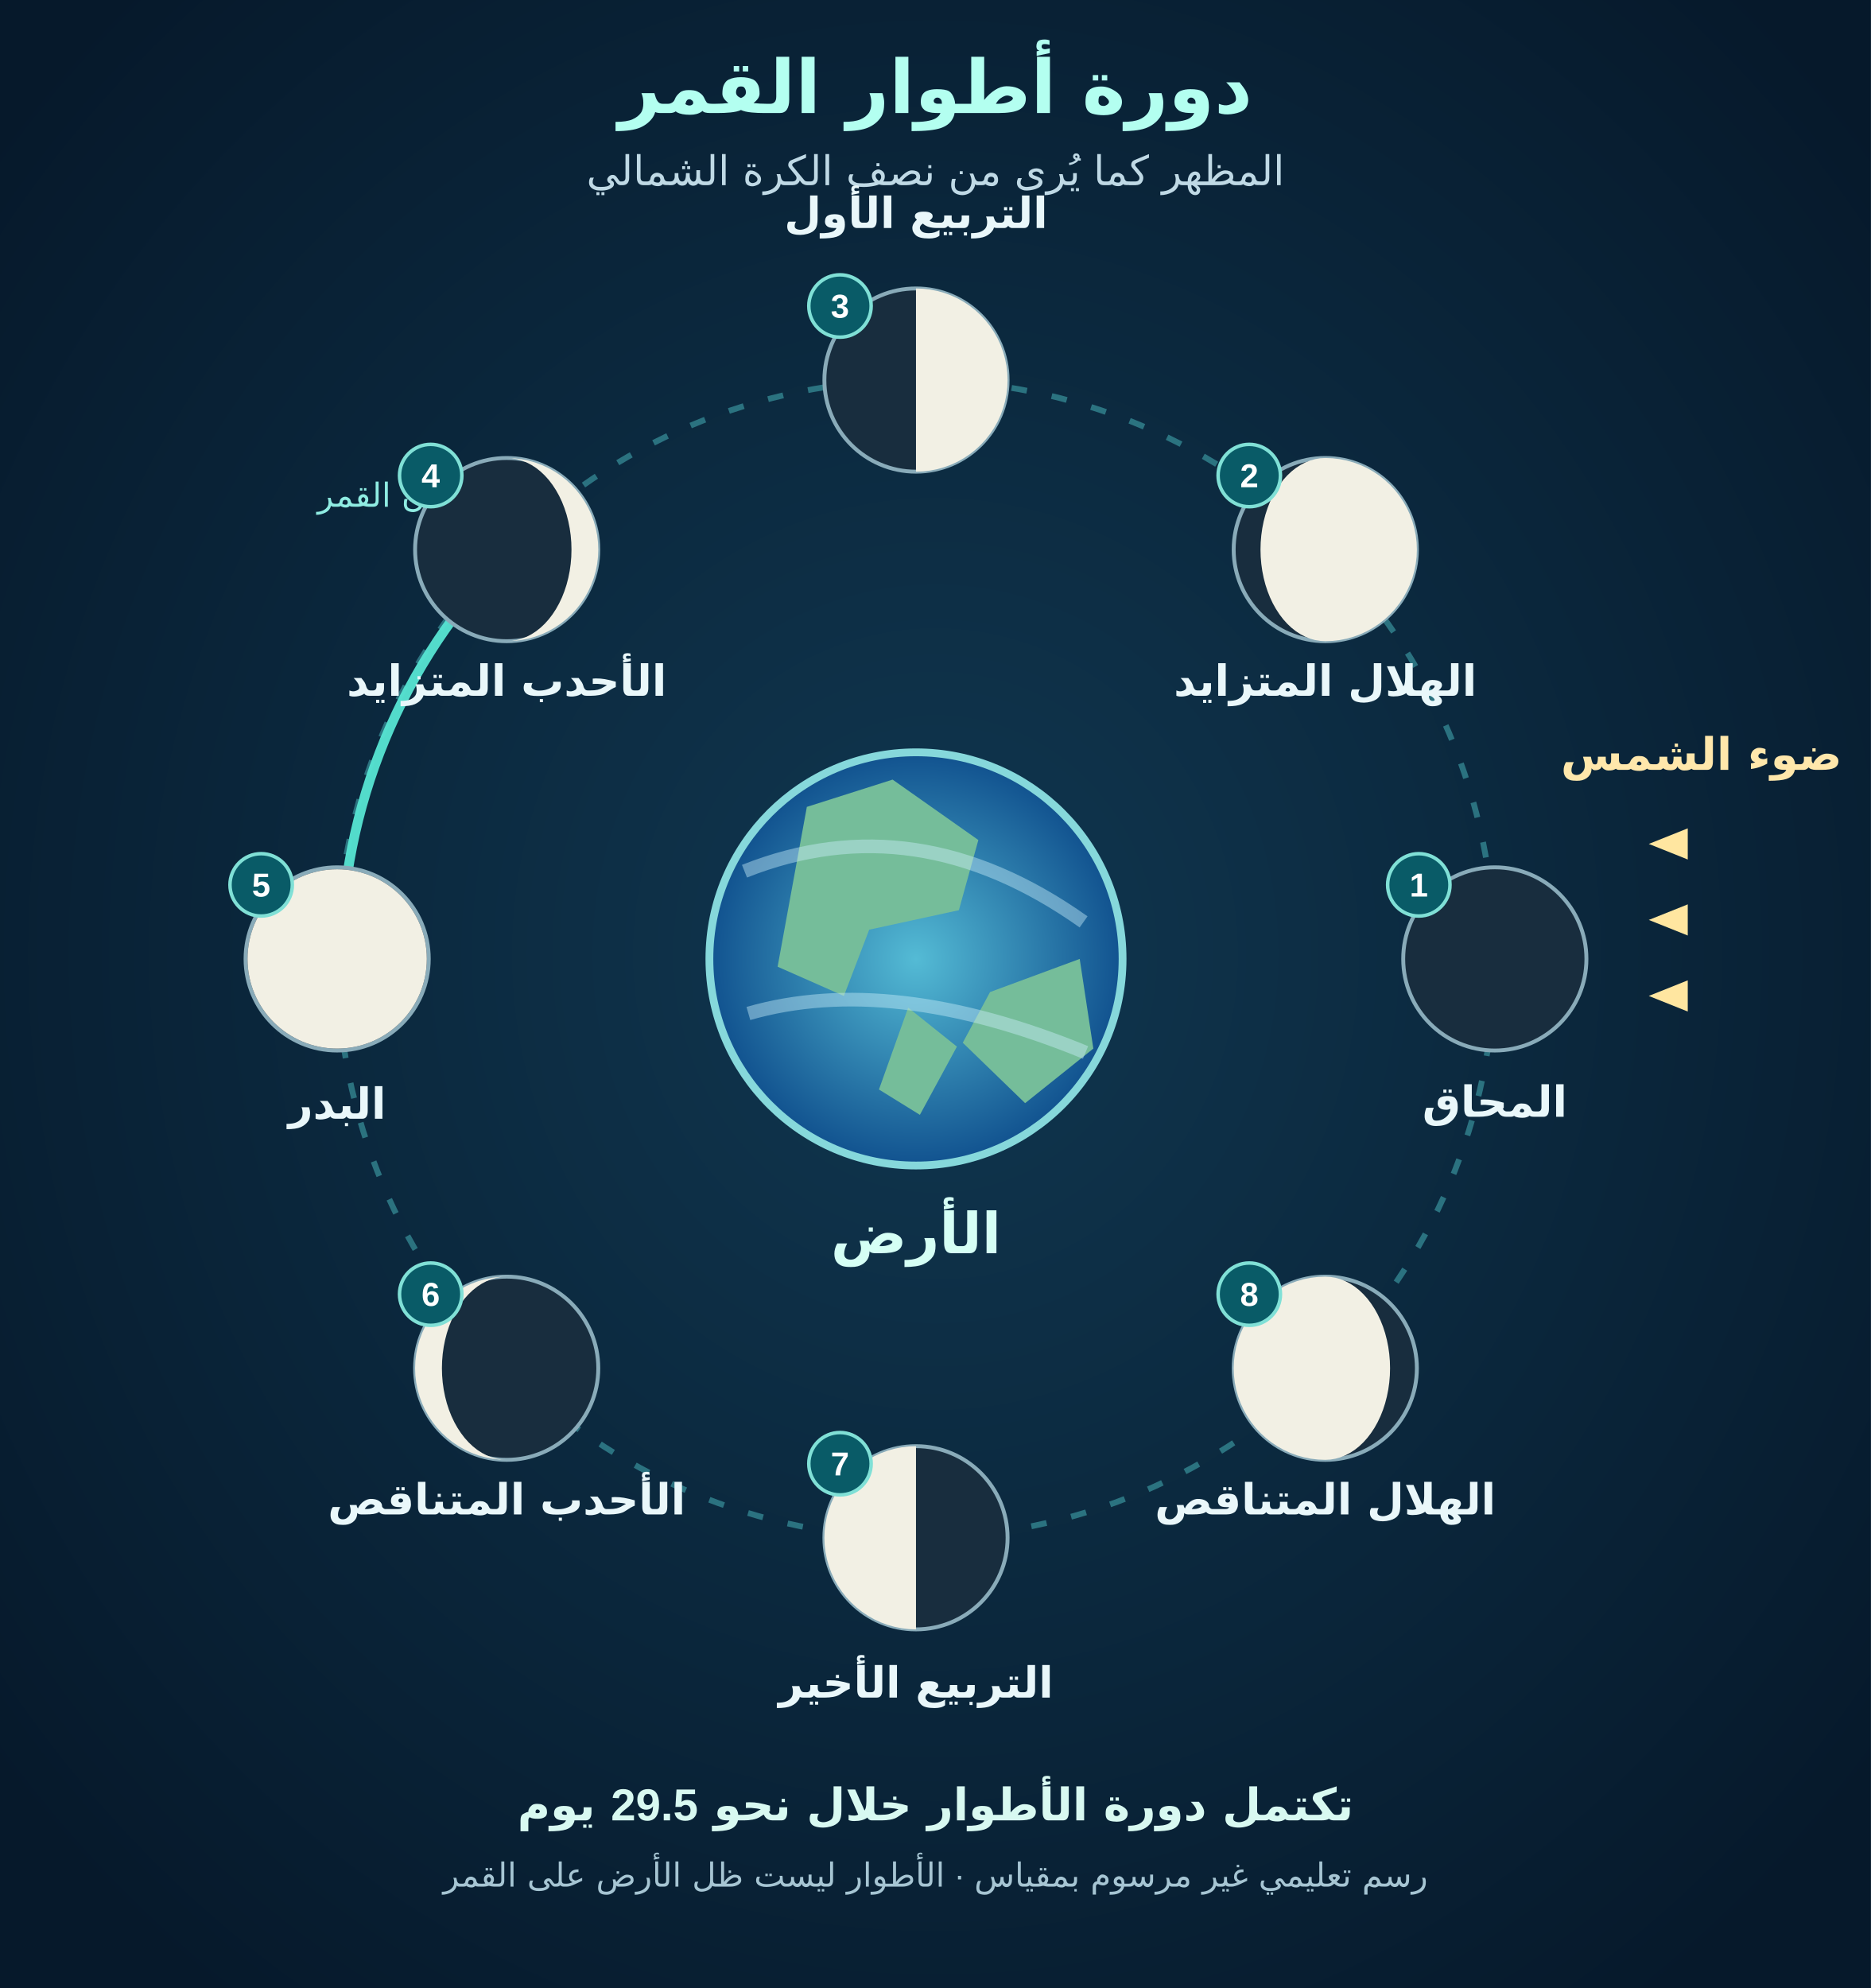
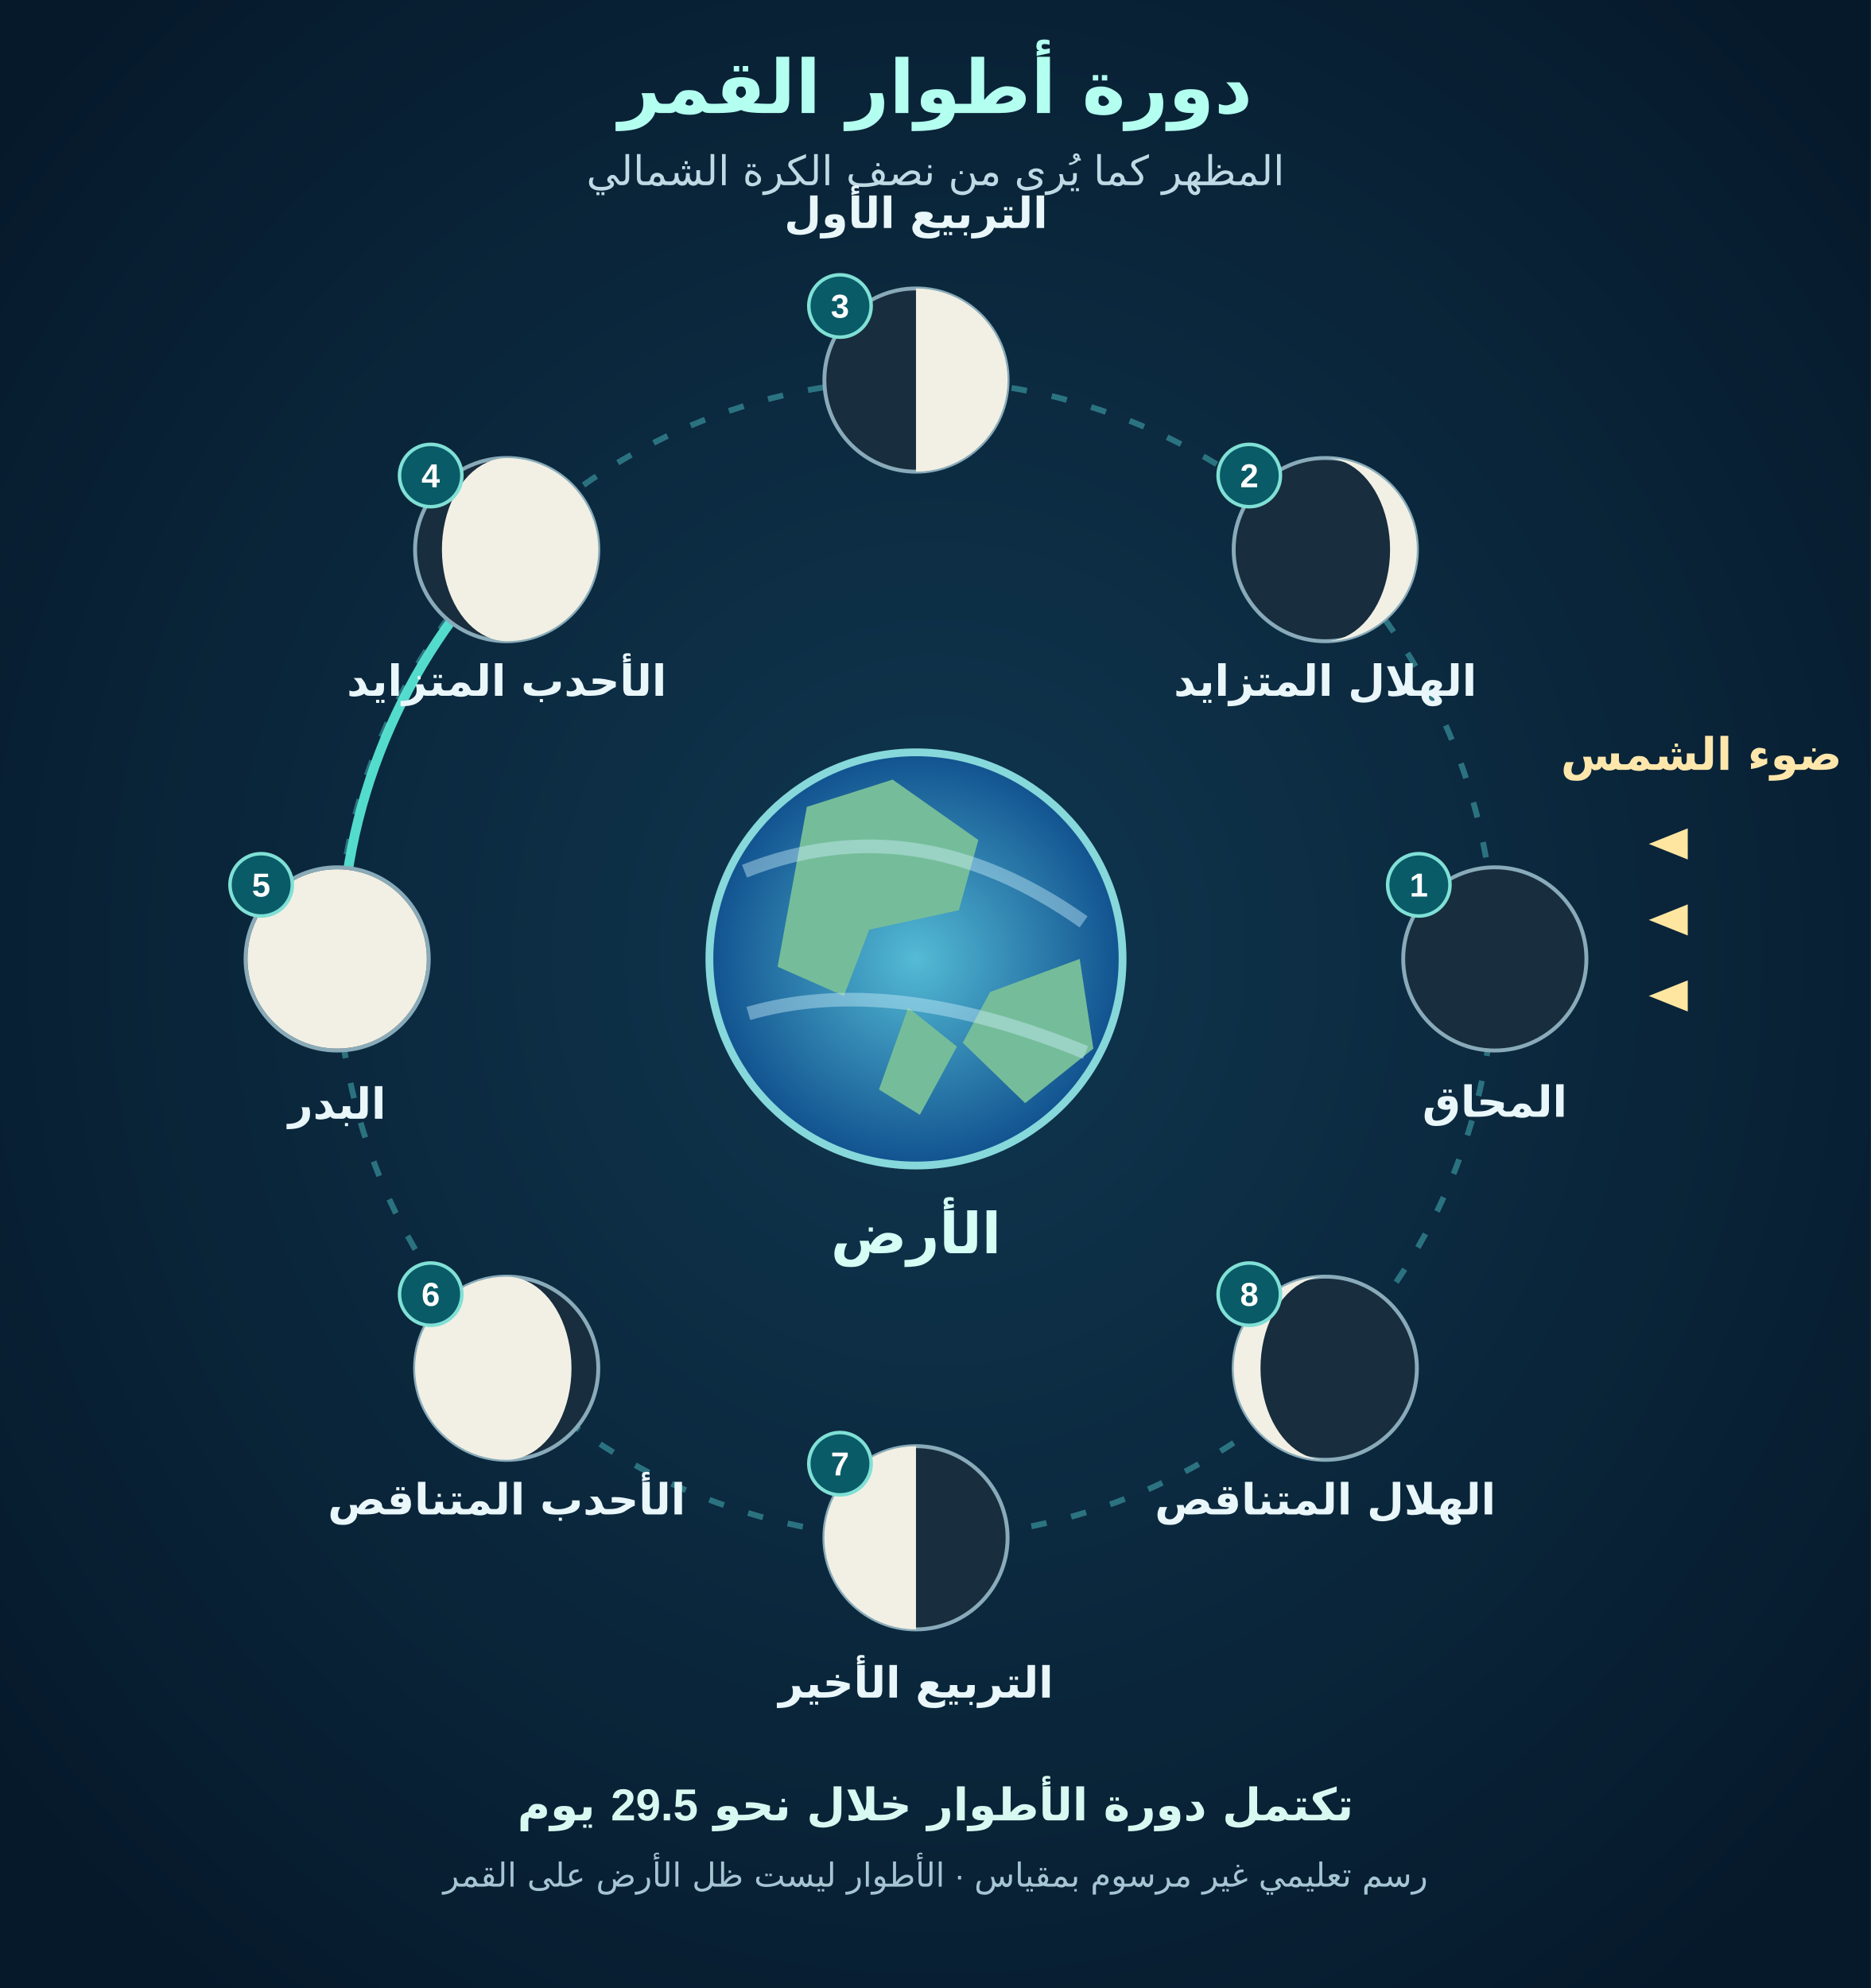
<svg xmlns="http://www.w3.org/2000/svg" width="960" height="1020" viewBox="0 0 960 1020" role="img" aria-labelledby="chart-title chart-desc">
  <defs>
    <radialGradient id="night" cx="50%" cy="48%" r="65%">
      <stop stop-color="#103750" />
      <stop offset="1" stop-color="#06192b" />
    </radialGradient>
    <radialGradient id="ocean">
      <stop stop-color="#54bbd5" />
      <stop offset="1" stop-color="#11528f" />
    </radialGradient>
    <linearGradient id="sunlight" x1="1" x2="0">
      <stop stop-color="#ffdf8a" stop-opacity=".8" />
      <stop offset="1" stop-color="#ffdf8a" stop-opacity=".3" />
    </linearGradient>
  </defs>
  <rect width="960" height="1020" fill="url(#night)" />
  <text x="480" y="58" text-anchor="middle" fill="#b3fff0" font-family="Tahoma,Arial,sans-serif" font-size="38" font-weight="bold">دورة أطوار القمر</text>
  <text x="480" y="95" text-anchor="middle" fill="#bfd9e5" font-family="Tahoma,Arial,sans-serif" font-size="21">المظهر كما يُرى من نصف الكرة الشمالي</text>
  <circle cx="470" cy="492" r="297" fill="none" stroke="#4ec3c7" stroke-opacity=".48" stroke-dasharray="8 13" stroke-width="3" />
  <path d="M 266 279 A 297 297 0 0 0 175 485" stroke="#56e4d2" stroke-width="5" fill="none" opacity=".95" />
  <path d="M 174 490 L 165 466 L 189 474 Z" fill="#56e4d2" />
-   <text x="225" y="260" fill="#8fece2" text-anchor="middle" font-family="Tahoma,Arial,sans-serif" font-size="17">اتجاه دوران القمر</text>
  <g transform="translate(470 492)">
    <circle r="106" fill="url(#ocean)" stroke="#86d8db" stroke-width="4" />
    <path d="M-56-78 L-12-92 L32-61 L22-25 L-24-15 L-37 19 L-71 4 Z M38 17 L84 0 L91 46 L56 74 L24 43 Z M-4 25 L21 45 L2 80 L-19 67 Z" fill="#75bd9a" />
    <path d="M-88-45 Q0-80 86-19 M-86 28 Q-13 7 87 48" stroke="#caeffa" opacity=".43" stroke-width="7" fill="none" />
    <text x="0" y="151" text-anchor="middle" fill="#d5fff5" font-family="Tahoma,Arial,sans-serif" font-weight="bold" font-size="29">الأرض</text>
  </g>
  <text x="873" y="395" text-anchor="middle" fill="#ffe7ab" font-family="Tahoma,Arial,sans-serif" font-size="23" font-weight="bold">ضوء الشمس</text>
  <path d="M 953 433 H 846" fill="none" stroke="url(#sunlight)" stroke-width="4" />
  <path d="M 846 433 L 866 425 L 866 441 Z" fill="#ffe6a0" />
  <path d="M 953 472 H 846" fill="none" stroke="url(#sunlight)" stroke-width="4" />
  <path d="M 846 472 L 866 464 L 866 480 Z" fill="#ffe6a0" />
  <path d="M 953 511 H 846" fill="none" stroke="url(#sunlight)" stroke-width="4" />
  <path d="M 846 511 L 866 503 L 866 519 Z" fill="#ffe6a0" />
  <g>
    <circle cx="767" cy="492" r="47" fill="#182d3e" stroke="#89abb9" stroke-width="2" />
    <circle cx="728.00" cy="454.00" r="16" fill="#095b67" stroke="#80e0d6" stroke-width="1.8" />
    <text x="728.00" y="460.00" font-family="Tahoma,Arial,sans-serif" fill="#fff" text-anchor="middle" font-size="17" font-weight="bold">1</text>
    <text x="767.00" y="573.00" font-family="Tahoma,Arial,sans-serif" fill="#e9f7fa" font-weight="bold" font-size="22" text-anchor="middle">المحاق</text>
  </g>
  <g>
    <circle cx="680.011" cy="281.989" r="47" fill="#182d3e" stroke="#89abb9" stroke-width="2" />
-     <path d="M 680.01 234.99 L 683.70 235.13 L 687.36 235.57 L 690.98 236.29 L 694.53 237.29 L 698.00 238.57 L 701.35 240.11 L 704.57 241.92 L 707.64 243.97 L 710.53 246.25 L 713.24 248.76 L 715.75 251.47 L 718.03 254.36 L 720.08 257.43 L 721.89 260.65 L 723.43 264.00 L 724.71 267.47 L 725.71 271.02 L 726.43 274.64 L 726.87 278.30 L 727.01 281.99 L 726.87 285.68 L 726.43 289.34 L 725.71 292.96 L 724.71 296.51 L 723.43 299.98 L 721.89 303.33 L 720.08 306.55 L 718.03 309.62 L 715.75 312.51 L 713.24 315.22 L 710.53 317.73 L 707.64 320.01 L 704.57 322.06 L 701.35 323.87 L 698.00 325.41 L 694.53 326.69 L 690.98 327.69 L 687.36 328.41 L 683.70 328.84 L 680.01 328.99 L 680.01 328.99 L 677.40 328.84 L 674.81 328.41 L 672.25 327.69 L 669.74 326.69 L 667.29 325.41 L 664.92 323.87 L 662.64 322.06 L 660.47 320.01 L 658.42 317.73 L 656.51 315.22 L 654.74 312.51 L 653.12 309.62 L 651.67 306.55 L 650.40 303.33 L 649.30 299.98 L 648.40 296.51 L 647.69 292.96 L 647.18 289.34 L 646.87 285.68 L 646.77 281.99 L 646.87 278.30 L 647.18 274.64 L 647.69 271.02 L 648.40 267.47 L 649.30 264.00 L 650.40 260.65 L 651.67 257.43 L 653.12 254.36 L 654.74 251.47 L 656.51 248.76 L 658.42 246.25 L 660.47 243.97 L 662.64 241.92 L 664.92 240.11 L 667.29 238.57 L 669.74 237.29 L 672.25 236.29 L 674.81 235.57 L 677.40 235.13 L 680.01 234.99 Z" fill="#f2f0e4" />
+     <path d="M 680.01 234.99 L 683.70 235.13 L 687.36 235.57 L 690.98 236.29 L 694.53 237.29 L 698.00 238.57 L 701.35 240.11 L 704.57 241.92 L 707.64 243.97 L 710.53 246.25 L 713.24 248.76 L 715.75 251.47 L 718.03 254.36 L 720.08 257.43 L 721.89 260.65 L 723.43 264.00 L 724.71 267.47 L 725.71 271.02 L 726.43 274.64 L 726.87 278.30 L 727.01 281.99 L 726.87 285.68 L 726.43 289.34 L 725.71 292.96 L 724.71 296.51 L 723.43 299.98 L 721.89 303.33 L 720.08 306.55 L 718.03 309.62 L 715.75 312.51 L 713.24 315.22 L 710.53 317.73 L 707.64 320.01 L 704.57 322.06 L 701.35 323.87 L 698.00 325.41 L 694.53 326.69 L 690.98 327.69 L 687.36 328.41 L 683.70 328.84 L 680.01 328.99 L 680.01 328.99 L 682.62 328.84 L 685.21 328.41 L 687.77 327.69 L 690.28 326.69 L 692.73 325.41 L 695.10 323.87 L 697.38 322.06 L 699.55 320.01 L 701.60 317.73 L 703.51 315.22 L 705.29 312.51 L 706.90 309.62 L 708.35 306.55 L 709.63 303.33 L 710.72 299.98 L 711.62 296.51 L 712.33 292.96 L 712.84 289.34 L 713.15 285.68 L 713.25 281.99 L 713.15 278.30 L 712.84 274.64 L 712.33 271.02 L 711.62 267.47 L 710.72 264.00 L 709.63 260.65 L 708.35 257.43 L 706.90 254.36 L 705.29 251.47 L 703.51 248.76 L 701.60 246.25 L 699.55 243.97 L 697.38 241.92 L 695.10 240.11 L 692.73 238.57 L 690.28 237.29 L 687.77 236.29 L 685.21 235.57 L 682.62 235.13 L 680.01 234.99 Z" fill="#f2f0e4" />
    <circle cx="641.01" cy="243.99" r="16" fill="#095b67" stroke="#80e0d6" stroke-width="1.8" />
    <text x="641.01" y="249.99" font-family="Tahoma,Arial,sans-serif" fill="#fff" text-anchor="middle" font-size="17" font-weight="bold">2</text>
    <text x="680.01" y="356.99" font-family="Tahoma,Arial,sans-serif" fill="#e9f7fa" font-weight="bold" font-size="22" text-anchor="middle">الهلال المتزايد</text>
  </g>
  <g>
    <circle cx="470" cy="195" r="47" fill="#182d3e" stroke="#89abb9" stroke-width="2" />
    <path d="M 470.00 148.00 L 473.69 148.14 L 477.35 148.58 L 480.97 149.30 L 484.52 150.30 L 487.99 151.58 L 491.34 153.12 L 494.56 154.93 L 497.63 156.98 L 500.52 159.26 L 503.23 161.77 L 505.74 164.48 L 508.02 167.37 L 510.07 170.44 L 511.88 173.66 L 513.42 177.01 L 514.70 180.48 L 515.70 184.03 L 516.42 187.65 L 516.86 191.31 L 517.00 195.00 L 516.86 198.69 L 516.42 202.35 L 515.70 205.97 L 514.70 209.52 L 513.42 212.99 L 511.88 216.34 L 510.07 219.56 L 508.02 222.63 L 505.74 225.52 L 503.23 228.23 L 500.52 230.74 L 497.63 233.02 L 494.56 235.07 L 491.34 236.88 L 487.99 238.42 L 484.52 239.70 L 480.97 240.70 L 477.35 241.42 L 473.69 241.86 L 470.00 242.00 L 470.00 242.00 L 470.00 241.86 L 470.00 241.42 L 470.00 240.70 L 470.00 239.70 L 470.00 238.42 L 470.00 236.88 L 470.00 235.07 L 470.00 233.02 L 470.00 230.74 L 470.00 228.23 L 470.00 225.52 L 470.00 222.63 L 470.00 219.56 L 470.00 216.34 L 470.00 212.99 L 470.00 209.52 L 470.00 205.97 L 470.00 202.35 L 470.00 198.69 L 470.00 195.00 L 470.00 191.31 L 470.00 187.65 L 470.00 184.03 L 470.00 180.48 L 470.00 177.01 L 470.00 173.66 L 470.00 170.44 L 470.00 167.37 L 470.00 164.48 L 470.00 161.77 L 470.00 159.26 L 470.00 156.98 L 470.00 154.93 L 470.00 153.12 L 470.00 151.58 L 470.00 150.30 L 470.00 149.30 L 470.00 148.58 L 470.00 148.14 L 470.00 148.00 Z" fill="#f2f0e4" />
    <circle cx="431.00" cy="157.00" r="16" fill="#095b67" stroke="#80e0d6" stroke-width="1.8" />
    <text x="431.00" y="163.00" font-family="Tahoma,Arial,sans-serif" fill="#fff" text-anchor="middle" font-size="17" font-weight="bold">3</text>
    <text x="470.00" y="117.00" font-family="Tahoma,Arial,sans-serif" fill="#e9f7fa" font-weight="bold" font-size="22" text-anchor="middle">التربيع الأول</text>
  </g>
  <g>
    <circle cx="259.989" cy="281.989" r="47" fill="#182d3e" stroke="#89abb9" stroke-width="2" />
-     <path d="M 259.99 234.99 L 263.68 235.13 L 267.34 235.57 L 270.96 236.29 L 274.51 237.29 L 277.98 238.57 L 281.33 240.11 L 284.55 241.92 L 287.62 243.97 L 290.51 246.25 L 293.22 248.76 L 295.73 251.47 L 298.01 254.36 L 300.06 257.43 L 301.87 260.65 L 303.41 264.00 L 304.69 267.47 L 305.69 271.02 L 306.41 274.64 L 306.84 278.30 L 306.99 281.99 L 306.84 285.68 L 306.41 289.34 L 305.69 292.96 L 304.69 296.51 L 303.41 299.98 L 301.87 303.33 L 300.06 306.55 L 298.01 309.62 L 295.73 312.51 L 293.22 315.22 L 290.51 317.73 L 287.62 320.01 L 284.55 322.06 L 281.33 323.87 L 277.98 325.41 L 274.51 326.69 L 270.96 327.69 L 267.34 328.41 L 263.68 328.84 L 259.99 328.99 L 259.99 328.99 L 262.60 328.84 L 265.19 328.41 L 267.75 327.69 L 270.26 326.69 L 272.71 325.41 L 275.08 323.87 L 277.36 322.06 L 279.53 320.01 L 281.58 317.73 L 283.49 315.22 L 285.26 312.51 L 286.88 309.62 L 288.33 306.55 L 289.60 303.33 L 290.70 299.98 L 291.60 296.51 L 292.31 292.96 L 292.82 289.34 L 293.13 285.68 L 293.23 281.99 L 293.13 278.30 L 292.82 274.64 L 292.31 271.02 L 291.60 267.47 L 290.70 264.00 L 289.60 260.65 L 288.33 257.43 L 286.88 254.36 L 285.26 251.47 L 283.49 248.76 L 281.58 246.25 L 279.53 243.97 L 277.36 241.92 L 275.08 240.11 L 272.71 238.57 L 270.26 237.29 L 267.75 236.29 L 265.19 235.57 L 262.60 235.13 L 259.99 234.99 Z" fill="#f2f0e4" />
+     <path d="M 259.99 234.99 L 263.68 235.13 L 267.34 235.57 L 270.96 236.29 L 274.51 237.29 L 277.98 238.57 L 281.33 240.11 L 284.55 241.92 L 287.62 243.97 L 290.51 246.25 L 293.22 248.76 L 295.73 251.47 L 298.01 254.36 L 300.06 257.43 L 301.87 260.65 L 303.41 264.00 L 304.69 267.47 L 305.69 271.02 L 306.41 274.64 L 306.84 278.30 L 306.99 281.99 L 306.84 285.68 L 306.41 289.34 L 305.69 292.96 L 304.69 296.51 L 303.41 299.98 L 301.87 303.33 L 300.06 306.55 L 298.01 309.62 L 295.73 312.51 L 293.22 315.22 L 290.51 317.73 L 287.62 320.01 L 284.55 322.06 L 281.33 323.87 L 277.98 325.41 L 274.51 326.69 L 270.96 327.69 L 267.34 328.41 L 263.68 328.84 L 259.99 328.99 L 259.99 328.99 L 257.38 328.84 L 254.79 328.41 L 252.23 327.69 L 249.72 326.69 L 247.27 325.41 L 244.90 323.87 L 242.62 322.06 L 240.45 320.01 L 238.40 317.73 L 236.49 315.22 L 234.71 312.51 L 233.10 309.62 L 231.65 306.55 L 230.37 303.33 L 229.28 299.98 L 228.38 296.51 L 227.67 292.96 L 227.16 289.34 L 226.85 285.68 L 226.75 281.99 L 226.85 278.30 L 227.16 274.64 L 227.67 271.02 L 228.38 267.47 L 229.28 264.00 L 230.37 260.65 L 231.65 257.43 L 233.10 254.36 L 234.71 251.47 L 236.49 248.76 L 238.40 246.25 L 240.45 243.97 L 242.62 241.92 L 244.90 240.11 L 247.27 238.57 L 249.72 237.29 L 252.23 236.29 L 254.79 235.57 L 257.38 235.13 L 259.99 234.99 Z" fill="#f2f0e4" />
    <circle cx="220.99" cy="243.99" r="16" fill="#095b67" stroke="#80e0d6" stroke-width="1.8" />
    <text x="220.99" y="249.99" font-family="Tahoma,Arial,sans-serif" fill="#fff" text-anchor="middle" font-size="17" font-weight="bold">4</text>
    <text x="259.99" y="356.99" font-family="Tahoma,Arial,sans-serif" fill="#e9f7fa" font-weight="bold" font-size="22" text-anchor="middle">الأحدب المتزايد</text>
  </g>
  <g>
    <circle cx="173" cy="492" r="47" fill="#182d3e" stroke="#89abb9" stroke-width="2" />
    <circle cx="173" cy="492" r="46" fill="#f2f0e4" />
    <circle cx="134.00" cy="454.00" r="16" fill="#095b67" stroke="#80e0d6" stroke-width="1.8" />
    <text x="134.00" y="460.00" font-family="Tahoma,Arial,sans-serif" fill="#fff" text-anchor="middle" font-size="17" font-weight="bold">5</text>
    <text x="173.00" y="574.00" font-family="Tahoma,Arial,sans-serif" fill="#e9f7fa" font-weight="bold" font-size="22" text-anchor="middle">البدر</text>
  </g>
  <g>
    <circle cx="259.989" cy="702.011" r="47" fill="#182d3e" stroke="#89abb9" stroke-width="2" />
-     <path d="M 259.99 655.01 L 256.30 655.16 L 252.64 655.59 L 249.02 656.31 L 245.47 657.31 L 242.00 658.59 L 238.65 660.13 L 235.43 661.94 L 232.36 663.99 L 229.47 666.27 L 226.76 668.78 L 224.25 671.49 L 221.97 674.38 L 219.92 677.45 L 218.11 680.67 L 216.57 684.02 L 215.29 687.49 L 214.29 691.04 L 213.57 694.66 L 213.13 698.32 L 212.99 702.01 L 213.13 705.70 L 213.57 709.36 L 214.29 712.98 L 215.29 716.53 L 216.57 720.00 L 218.11 723.35 L 219.92 726.57 L 221.97 729.64 L 224.25 732.53 L 226.76 735.24 L 229.47 737.75 L 232.36 740.03 L 235.43 742.08 L 238.65 743.89 L 242.00 745.43 L 245.47 746.71 L 249.02 747.71 L 252.64 748.43 L 256.30 748.87 L 259.99 749.01 L 259.99 749.01 L 257.38 748.87 L 254.79 748.43 L 252.23 747.71 L 249.72 746.71 L 247.27 745.43 L 244.90 743.89 L 242.62 742.08 L 240.45 740.03 L 238.40 737.75 L 236.49 735.24 L 234.71 732.53 L 233.10 729.64 L 231.65 726.57 L 230.37 723.35 L 229.28 720.00 L 228.38 716.53 L 227.67 712.98 L 227.16 709.36 L 226.85 705.70 L 226.75 702.01 L 226.85 698.32 L 227.16 694.66 L 227.67 691.04 L 228.38 687.49 L 229.28 684.02 L 230.37 680.67 L 231.65 677.45 L 233.10 674.38 L 234.71 671.49 L 236.49 668.78 L 238.40 666.27 L 240.45 663.99 L 242.62 661.94 L 244.90 660.13 L 247.27 658.59 L 249.72 657.31 L 252.23 656.31 L 254.79 655.59 L 257.38 655.16 L 259.99 655.01 Z" fill="#f2f0e4" />
+     <path d="M 259.99 655.01 L 256.30 655.16 L 252.64 655.59 L 249.02 656.31 L 245.47 657.31 L 242.00 658.59 L 238.65 660.13 L 235.43 661.94 L 232.36 663.99 L 229.47 666.27 L 226.76 668.78 L 224.25 671.49 L 221.97 674.38 L 219.92 677.45 L 218.11 680.67 L 216.57 684.02 L 215.29 687.49 L 214.29 691.04 L 213.57 694.66 L 213.13 698.32 L 212.99 702.01 L 213.13 705.70 L 213.57 709.36 L 214.29 712.98 L 215.29 716.53 L 216.57 720.00 L 218.11 723.35 L 219.92 726.57 L 221.97 729.64 L 224.25 732.53 L 226.76 735.24 L 229.47 737.75 L 232.36 740.03 L 235.43 742.08 L 238.65 743.89 L 242.00 745.43 L 245.47 746.71 L 249.02 747.71 L 252.64 748.43 L 256.30 748.87 L 259.99 749.01 L 259.99 749.01 L 262.60 748.87 L 265.19 748.43 L 267.75 747.71 L 270.26 746.71 L 272.71 745.43 L 275.08 743.89 L 277.36 742.08 L 279.53 740.03 L 281.58 737.75 L 283.49 735.24 L 285.26 732.53 L 286.88 729.64 L 288.33 726.57 L 289.60 723.35 L 290.70 720.00 L 291.60 716.53 L 292.31 712.98 L 292.82 709.36 L 293.13 705.70 L 293.23 702.01 L 293.13 698.32 L 292.82 694.66 L 292.31 691.04 L 291.60 687.49 L 290.70 684.02 L 289.60 680.67 L 288.33 677.45 L 286.88 674.38 L 285.26 671.49 L 283.49 668.78 L 281.58 666.27 L 279.53 663.99 L 277.36 661.94 L 275.08 660.13 L 272.71 658.59 L 270.26 657.31 L 267.75 656.31 L 265.19 655.59 L 262.60 655.16 L 259.99 655.01 Z" fill="#f2f0e4" />
    <circle cx="220.99" cy="664.01" r="16" fill="#095b67" stroke="#80e0d6" stroke-width="1.8" />
    <text x="220.99" y="670.01" font-family="Tahoma,Arial,sans-serif" fill="#fff" text-anchor="middle" font-size="17" font-weight="bold">6</text>
    <text x="259.99" y="777.01" font-family="Tahoma,Arial,sans-serif" fill="#e9f7fa" font-weight="bold" font-size="22" text-anchor="middle">الأحدب المتناقص</text>
  </g>
  <g>
    <circle cx="470" cy="789" r="47" fill="#182d3e" stroke="#89abb9" stroke-width="2" />
    <path d="M 470.00 742.00 L 466.31 742.14 L 462.65 742.58 L 459.03 743.30 L 455.48 744.30 L 452.01 745.58 L 448.66 747.12 L 445.44 748.93 L 442.37 750.98 L 439.48 753.26 L 436.77 755.77 L 434.26 758.48 L 431.98 761.37 L 429.93 764.44 L 428.12 767.66 L 426.58 771.01 L 425.30 774.48 L 424.30 778.03 L 423.58 781.65 L 423.14 785.31 L 423.00 789.00 L 423.14 792.69 L 423.58 796.35 L 424.30 799.97 L 425.30 803.52 L 426.58 806.99 L 428.12 810.34 L 429.93 813.56 L 431.98 816.63 L 434.26 819.52 L 436.77 822.23 L 439.48 824.74 L 442.37 827.02 L 445.44 829.07 L 448.66 830.88 L 452.01 832.42 L 455.48 833.70 L 459.03 834.70 L 462.65 835.42 L 466.31 835.86 L 470.00 836.00 L 470.00 836.00 L 470.00 835.86 L 470.00 835.42 L 470.00 834.70 L 470.00 833.70 L 470.00 832.42 L 470.00 830.88 L 470.00 829.07 L 470.00 827.02 L 470.00 824.74 L 470.00 822.23 L 470.00 819.52 L 470.00 816.63 L 470.00 813.56 L 470.00 810.34 L 470.00 806.99 L 470.00 803.52 L 470.00 799.97 L 470.00 796.35 L 470.00 792.69 L 470.00 789.00 L 470.00 785.31 L 470.00 781.65 L 470.00 778.03 L 470.00 774.48 L 470.00 771.01 L 470.00 767.66 L 470.00 764.44 L 470.00 761.37 L 470.00 758.48 L 470.00 755.77 L 470.00 753.26 L 470.00 750.98 L 470.00 748.93 L 470.00 747.12 L 470.00 745.58 L 470.00 744.30 L 470.00 743.30 L 470.00 742.58 L 470.00 742.14 L 470.00 742.00 Z" fill="#f2f0e4" />
    <circle cx="431.00" cy="751.00" r="16" fill="#095b67" stroke="#80e0d6" stroke-width="1.8" />
    <text x="431.00" y="757.00" font-family="Tahoma,Arial,sans-serif" fill="#fff" text-anchor="middle" font-size="17" font-weight="bold">7</text>
    <text x="470.00" y="871.00" font-family="Tahoma,Arial,sans-serif" fill="#e9f7fa" font-weight="bold" font-size="22" text-anchor="middle">التربيع الأخير</text>
  </g>
  <g>
    <circle cx="680.011" cy="702.011" r="47" fill="#182d3e" stroke="#89abb9" stroke-width="2" />
-     <path d="M 680.01 655.01 L 676.32 655.16 L 672.66 655.59 L 669.04 656.31 L 665.49 657.31 L 662.02 658.59 L 658.67 660.13 L 655.45 661.94 L 652.38 663.99 L 649.49 666.27 L 646.78 668.78 L 644.27 671.49 L 641.99 674.38 L 639.94 677.45 L 638.13 680.67 L 636.59 684.02 L 635.31 687.49 L 634.31 691.04 L 633.59 694.66 L 633.16 698.32 L 633.01 702.01 L 633.16 705.70 L 633.59 709.36 L 634.31 712.98 L 635.31 716.53 L 636.59 720.00 L 638.13 723.35 L 639.94 726.57 L 641.99 729.64 L 644.27 732.53 L 646.78 735.24 L 649.49 737.75 L 652.38 740.03 L 655.45 742.08 L 658.67 743.89 L 662.02 745.43 L 665.49 746.71 L 669.04 747.71 L 672.66 748.43 L 676.32 748.87 L 680.01 749.01 L 680.01 749.01 L 682.62 748.87 L 685.21 748.43 L 687.77 747.71 L 690.28 746.71 L 692.73 745.43 L 695.10 743.89 L 697.38 742.08 L 699.55 740.03 L 701.60 737.75 L 703.51 735.24 L 705.29 732.53 L 706.90 729.64 L 708.35 726.57 L 709.63 723.35 L 710.72 720.00 L 711.62 716.53 L 712.33 712.98 L 712.84 709.36 L 713.15 705.70 L 713.25 702.01 L 713.15 698.32 L 712.84 694.66 L 712.33 691.04 L 711.62 687.49 L 710.72 684.02 L 709.63 680.67 L 708.35 677.45 L 706.90 674.38 L 705.29 671.49 L 703.51 668.78 L 701.60 666.27 L 699.55 663.99 L 697.38 661.94 L 695.10 660.13 L 692.73 658.59 L 690.28 657.31 L 687.77 656.31 L 685.21 655.59 L 682.62 655.16 L 680.01 655.01 Z" fill="#f2f0e4" />
+     <path d="M 680.01 655.01 L 676.32 655.16 L 672.66 655.59 L 669.04 656.31 L 665.49 657.31 L 662.02 658.59 L 658.67 660.13 L 655.45 661.94 L 652.38 663.99 L 649.49 666.27 L 646.78 668.78 L 644.27 671.49 L 641.99 674.38 L 639.94 677.45 L 638.13 680.67 L 636.59 684.02 L 635.31 687.49 L 634.31 691.04 L 633.59 694.66 L 633.16 698.32 L 633.01 702.01 L 633.16 705.70 L 633.59 709.36 L 634.31 712.98 L 635.31 716.53 L 636.59 720.00 L 638.13 723.35 L 639.94 726.57 L 641.99 729.64 L 644.27 732.53 L 646.78 735.24 L 649.49 737.75 L 652.38 740.03 L 655.45 742.08 L 658.67 743.89 L 662.02 745.43 L 665.49 746.71 L 669.04 747.71 L 672.66 748.43 L 676.32 748.87 L 680.01 749.01 L 680.01 749.01 L 677.40 748.87 L 674.81 748.43 L 672.25 747.71 L 669.74 746.71 L 667.29 745.43 L 664.92 743.89 L 662.64 742.08 L 660.47 740.03 L 658.42 737.75 L 656.51 735.24 L 654.74 732.53 L 653.12 729.64 L 651.67 726.57 L 650.40 723.35 L 649.30 720.00 L 648.40 716.53 L 647.69 712.98 L 647.18 709.36 L 646.87 705.70 L 646.77 702.01 L 646.87 698.32 L 647.18 694.66 L 647.69 691.04 L 648.40 687.49 L 649.30 684.02 L 650.40 680.67 L 651.67 677.45 L 653.12 674.38 L 654.74 671.49 L 656.51 668.78 L 658.42 666.27 L 660.47 663.99 L 662.64 661.94 L 664.92 660.13 L 667.29 658.59 L 669.74 657.31 L 672.25 656.31 L 674.81 655.59 L 677.40 655.16 L 680.01 655.01 Z" fill="#f2f0e4" />
    <circle cx="641.01" cy="664.01" r="16" fill="#095b67" stroke="#80e0d6" stroke-width="1.8" />
    <text x="641.01" y="670.01" font-family="Tahoma,Arial,sans-serif" fill="#fff" text-anchor="middle" font-size="17" font-weight="bold">8</text>
    <text x="680.01" y="777.01" font-family="Tahoma,Arial,sans-serif" fill="#e9f7fa" font-weight="bold" font-size="22" text-anchor="middle">الهلال المتناقص</text>
  </g>
  <text x="480" y="934" font-family="Tahoma,Arial,sans-serif" font-size="23" font-weight="bold" text-anchor="middle" fill="#d8f9f1">تكتمل دورة الأطوار خلال نحو 29.5 يوم</text>
  <text x="480" y="968" font-family="Tahoma,Arial,sans-serif" font-size="17" text-anchor="middle" fill="#a6c5d3">رسم تعليمي غير مرسوم بمقياس · الأطوار ليست ظل الأرض على القمر</text>
</svg>
